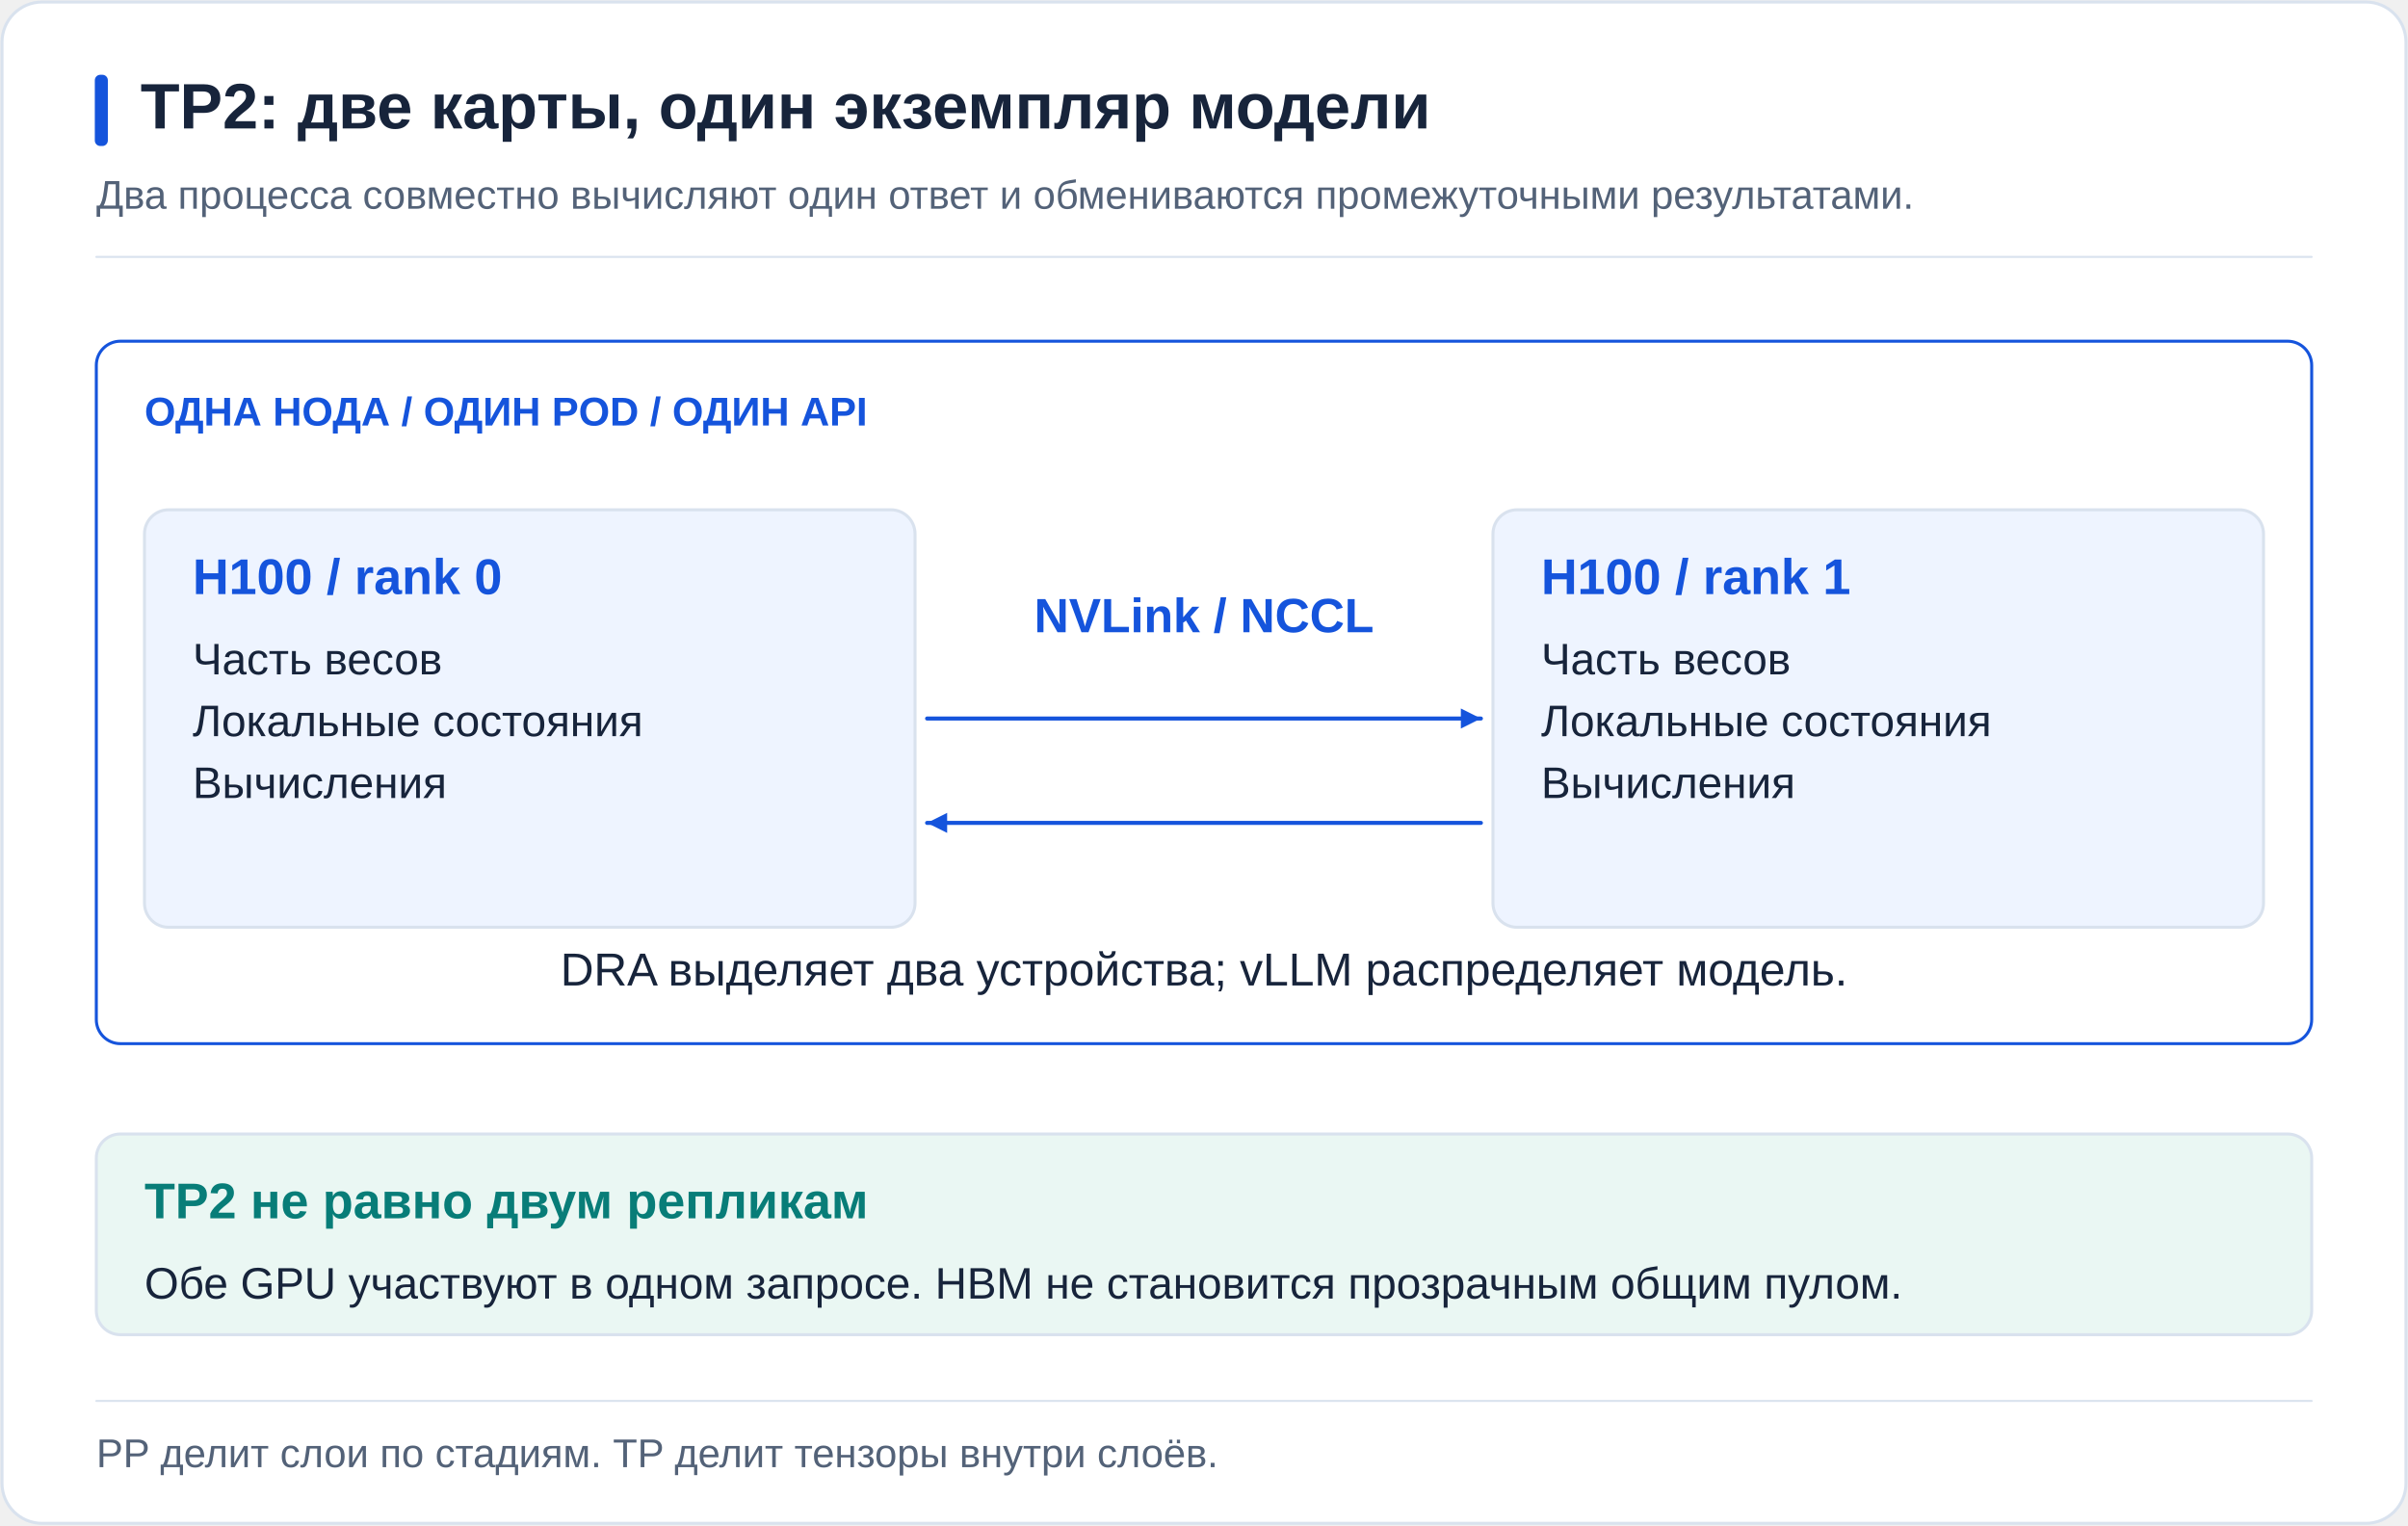
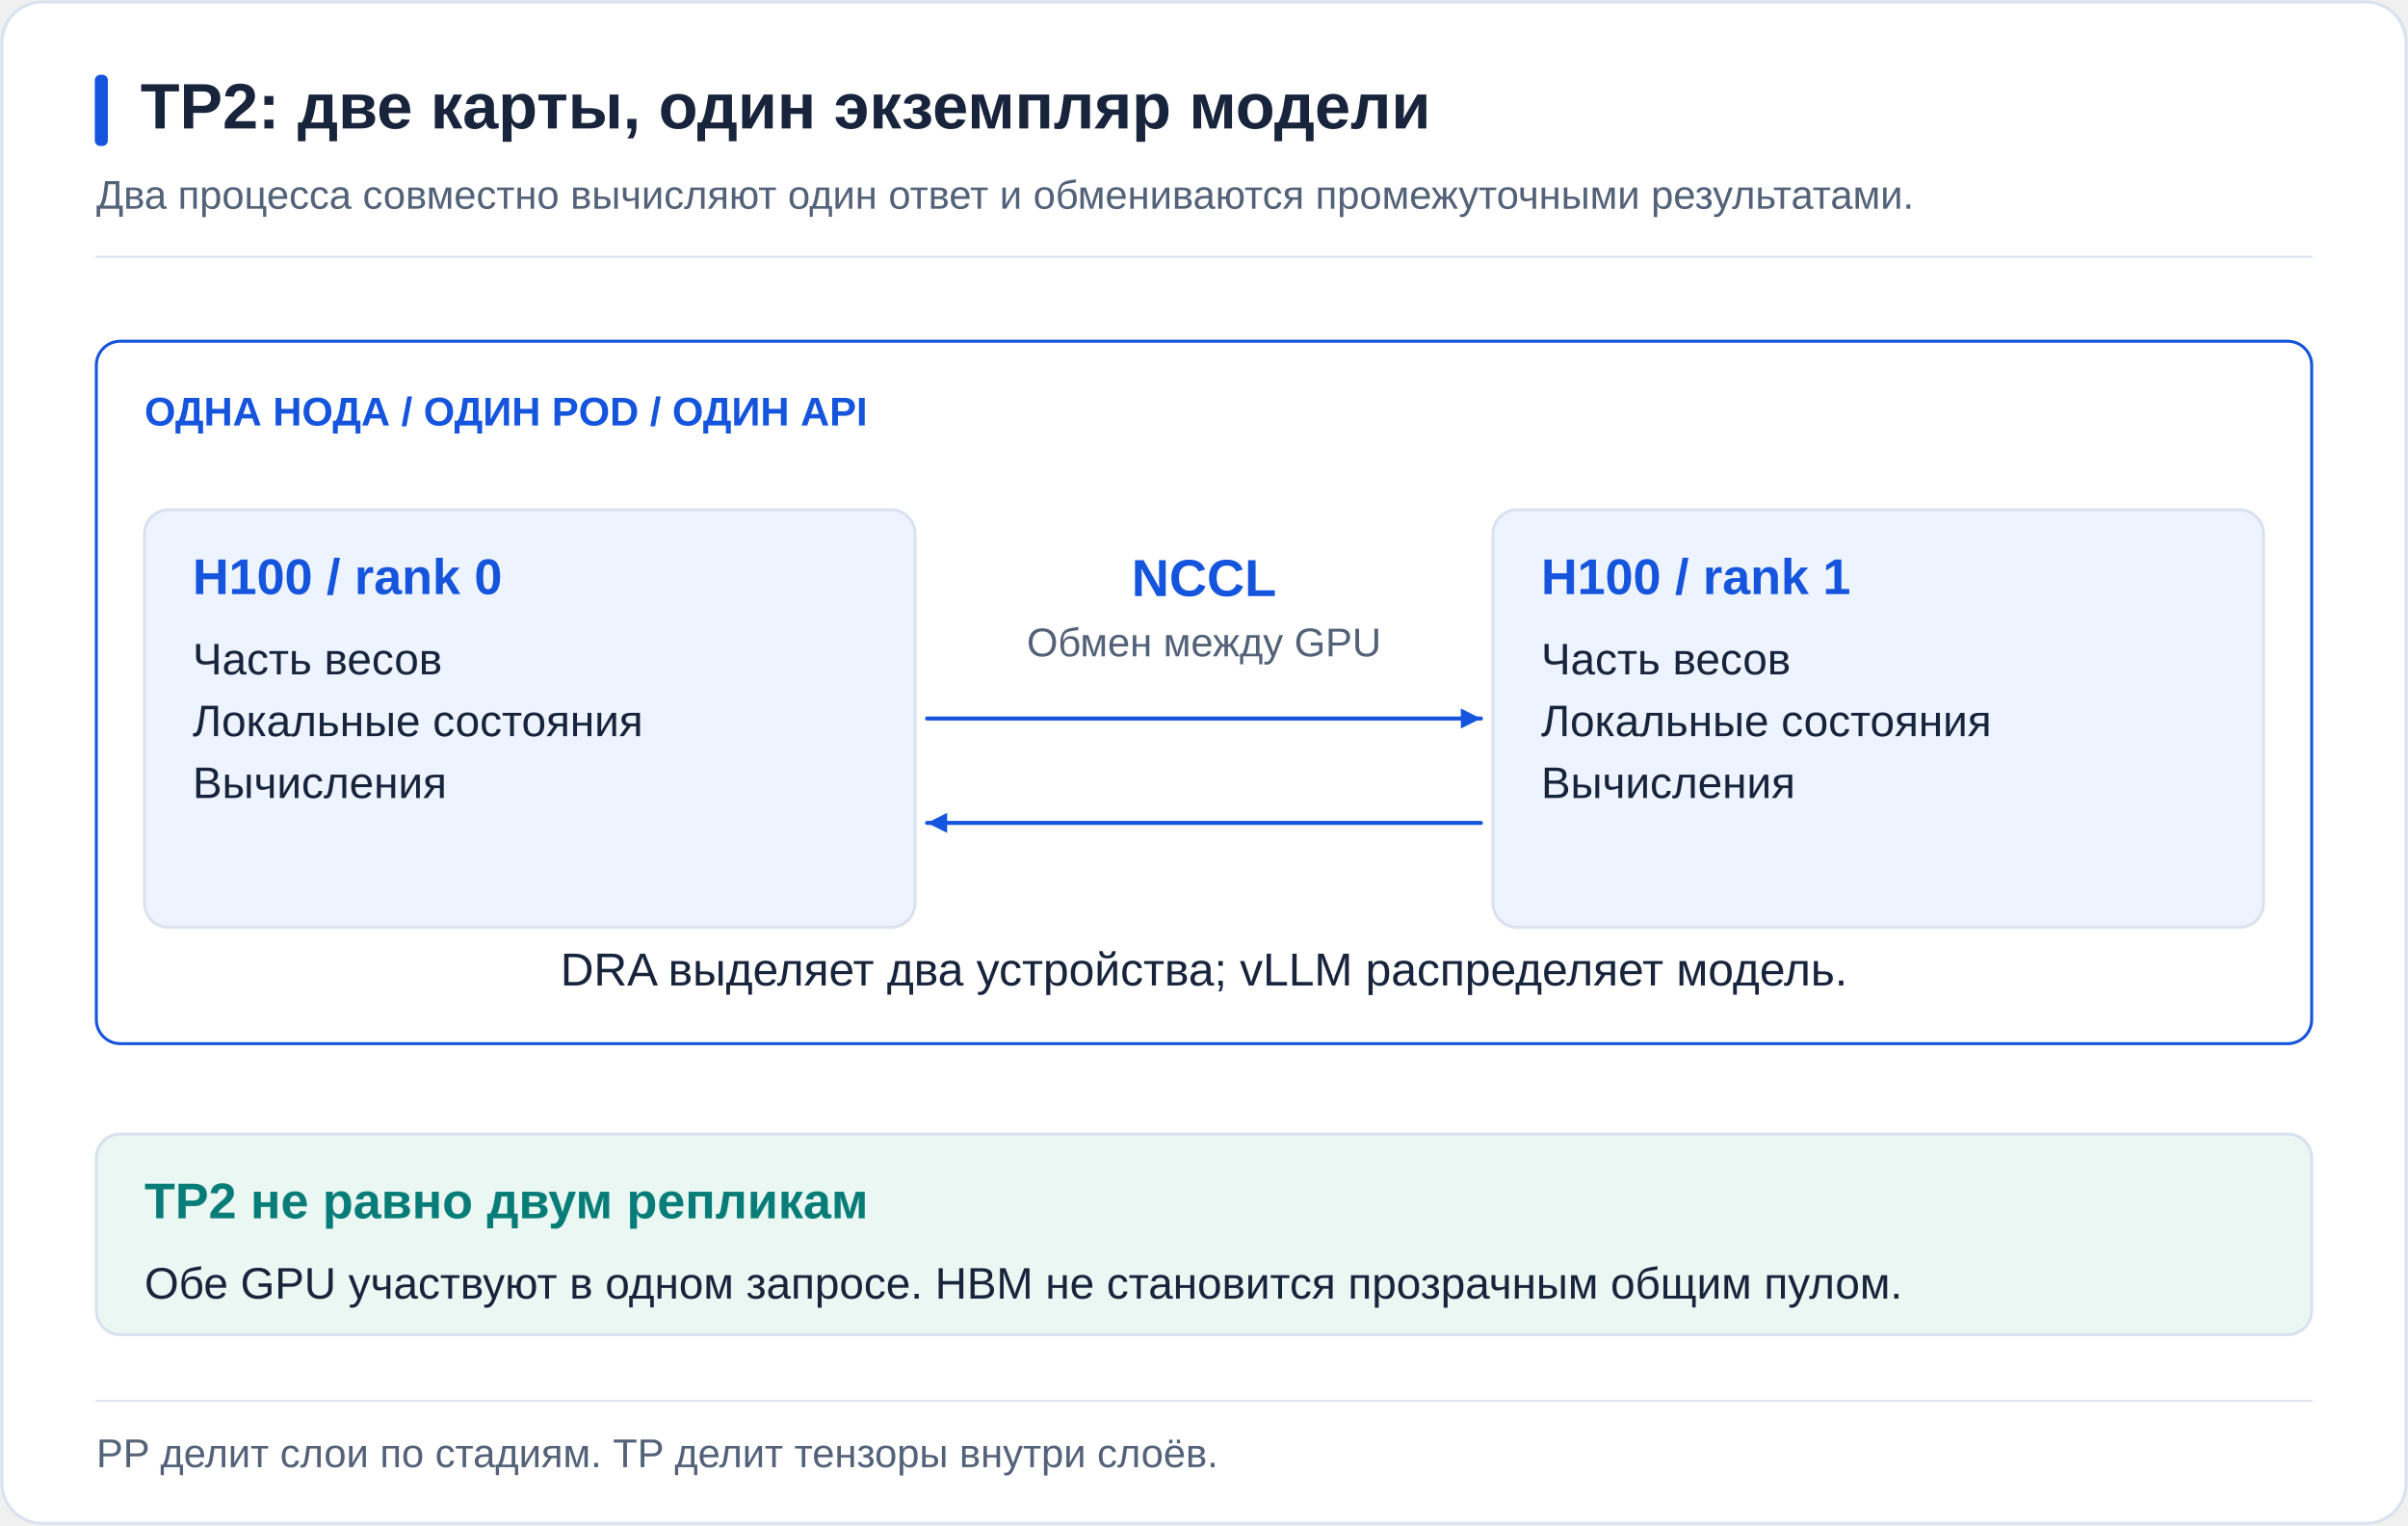
<svg xmlns="http://www.w3.org/2000/svg" width="1200" height="760" viewBox="0 0 1200 760" role="img" aria-labelledby="title desc" data-design="hardfest-v2">
  <defs>
    <marker id="arrow-1554dc" viewBox="0 0 10 10" refX="10" refY="5" markerWidth="10" markerHeight="10" markerUnits="userSpaceOnUse" orient="auto">
      <path d="M0 0 L10 5 L0 10 Z" fill="#1554dc" />
    </marker>
    <marker id="arrow-087d78" viewBox="0 0 10 10" refX="10" refY="5" markerWidth="10" markerHeight="10" markerUnits="userSpaceOnUse" orient="auto">
      <path d="M0 0 L10 5 L0 10 Z" fill="#087d78" />
    </marker>
    <marker id="arrow-7041b8" viewBox="0 0 10 10" refX="10" refY="5" markerWidth="10" markerHeight="10" markerUnits="userSpaceOnUse" orient="auto">
      <path d="M0 0 L10 5 L0 10 Z" fill="#7041b8" />
    </marker>
    <marker id="arrow-536278" viewBox="0 0 10 10" refX="10" refY="5" markerWidth="10" markerHeight="10" markerUnits="userSpaceOnUse" orient="auto">
      <path d="M0 0 L10 5 L0 10 Z" fill="#536278" />
    </marker>
  </defs>
-   <style>text{font-family:Arial,Helvetica,sans-serif;font-variant-numeric:tabular-nums}</style>
+   <style>text{font-family:Arial,Helvetica,sans-serif;font-variant-numeric:tabular-nums}.formula{font-family:"DejaVu Sans Mono",Menlo,Consolas,monospace}</style>
  <rect x="1" y="1" width="1198" height="758" rx="20" fill="#ffffff" stroke="#d9e2ee" stroke-width="1.5" />
  <rect x="48" y="38" width="5" height="34" rx="2" fill="#1554dc" stroke="#1554dc" stroke-width="1.5" />
  <text x="70" y="64" font-size="32" fill="#17243b" text-anchor="start" font-weight="700" data-max-width="1082">
    <tspan x="70" dy="0">TP2: две карты, один экземпляр модели</tspan>
  </text>
  <text x="48" y="104" font-size="20" fill="#536278" text-anchor="start" data-max-width="1104">
    <tspan x="48" dy="0">Два процесса совместно вычисляют один ответ и обмениваются промежуточными результатами.</tspan>
  </text>
  <path d="M48 128 H1152" fill="none" stroke="#d9e2ee" stroke-width="1" stroke-linejoin="round" stroke-linecap="round" />
  <rect x="48" y="170" width="1104" height="350" rx="12" fill="#ffffff" stroke="#1554dc" stroke-width="1.5" />
  <text x="72" y="212" font-size="20" fill="#1554dc" text-anchor="start" font-weight="700">
    <tspan x="72" dy="0">ОДНА НОДА / ОДИН POD / ОДИН API</tspan>
  </text>
  <rect x="72" y="254" width="384" height="208" rx="12" fill="#eef4ff" stroke="#d9e2ee" stroke-width="1.5" data-node="true" />
  <text x="96" y="296" font-size="25" fill="#1554dc" text-anchor="start" font-weight="700" data-max-width="336">
    <tspan x="96" dy="0">H100 / rank 0</tspan>
  </text>
  <text x="96" y="336" font-size="22" fill="#17243b" text-anchor="start" data-max-width="336">
    <tspan x="96" dy="0">Часть весов</tspan>
    <tspan x="96" dy="30.8">Локальные состояния</tspan>
    <tspan x="96" dy="30.8">Вычисления</tspan>
  </text>
  <rect x="744" y="254" width="384" height="208" rx="12" fill="#eef4ff" stroke="#d9e2ee" stroke-width="1.5" data-node="true" />
  <text x="768" y="296" font-size="25" fill="#1554dc" text-anchor="start" font-weight="700" data-max-width="336">
    <tspan x="768" dy="0">H100 / rank 1</tspan>
  </text>
  <text x="768" y="336" font-size="22" fill="#17243b" text-anchor="start" data-max-width="336">
    <tspan x="768" dy="0">Часть весов</tspan>
    <tspan x="768" dy="30.8">Локальные состояния</tspan>
    <tspan x="768" dy="30.8">Вычисления</tspan>
  </text>
-   <text x="600" y="315" font-size="24" fill="#1554dc" text-anchor="middle" font-weight="700">
-     <tspan x="600" dy="0">NVLink / NCCL</tspan>
+   <text x="600" y="297" font-size="26" fill="#1554dc" text-anchor="middle" font-weight="700">
+     <tspan x="600" dy="0">NCCL</tspan>
+   </text>
+   <text x="600" y="327" font-size="20" fill="#536278" text-anchor="middle">
+     <tspan x="600" dy="0">Обмен между GPU</tspan>
  </text>
  <path d="M462 358.0 L738 358.0" fill="none" stroke="#1554dc" stroke-width="2" stroke-linejoin="round" stroke-linecap="round" marker-end="url(#arrow-1554dc)" data-connector="true" />
  <path d="M738 410.0 L462 410.0" fill="none" stroke="#1554dc" stroke-width="2" stroke-linejoin="round" stroke-linecap="round" marker-end="url(#arrow-1554dc)" data-connector="true" />
  <text x="600" y="491" font-size="23" fill="#17243b" text-anchor="middle">
    <tspan x="600" dy="0">DRA выделяет два устройства; vLLM распределяет модель.</tspan>
  </text>
  <rect x="48" y="565" width="1104" height="100" rx="12" fill="#eaf7f3" stroke="#d9e2ee" stroke-width="1.5" data-node="true" />
  <text x="72" y="607" font-size="25" fill="#087d78" text-anchor="start" font-weight="700" data-max-width="1056">
    <tspan x="72" dy="0">TP2 не равно двум репликам</tspan>
  </text>
  <text x="72" y="647" font-size="22" fill="#17243b" text-anchor="start" data-max-width="1056">
    <tspan x="72" dy="0">Обе GPU участвуют в одном запросе. HBM не становится прозрачным общим пулом.</tspan>
  </text>
  <path d="M48 698 H1152" fill="none" stroke="#d9e2ee" stroke-width="1" stroke-linejoin="round" stroke-linecap="round" />
  <text x="48" y="731" font-size="20" fill="#536278" text-anchor="start" data-max-width="1104">
    <tspan x="48" dy="0">PP делит слои по стадиям. TP делит тензоры внутри слоёв.</tspan>
  </text>
</svg>
